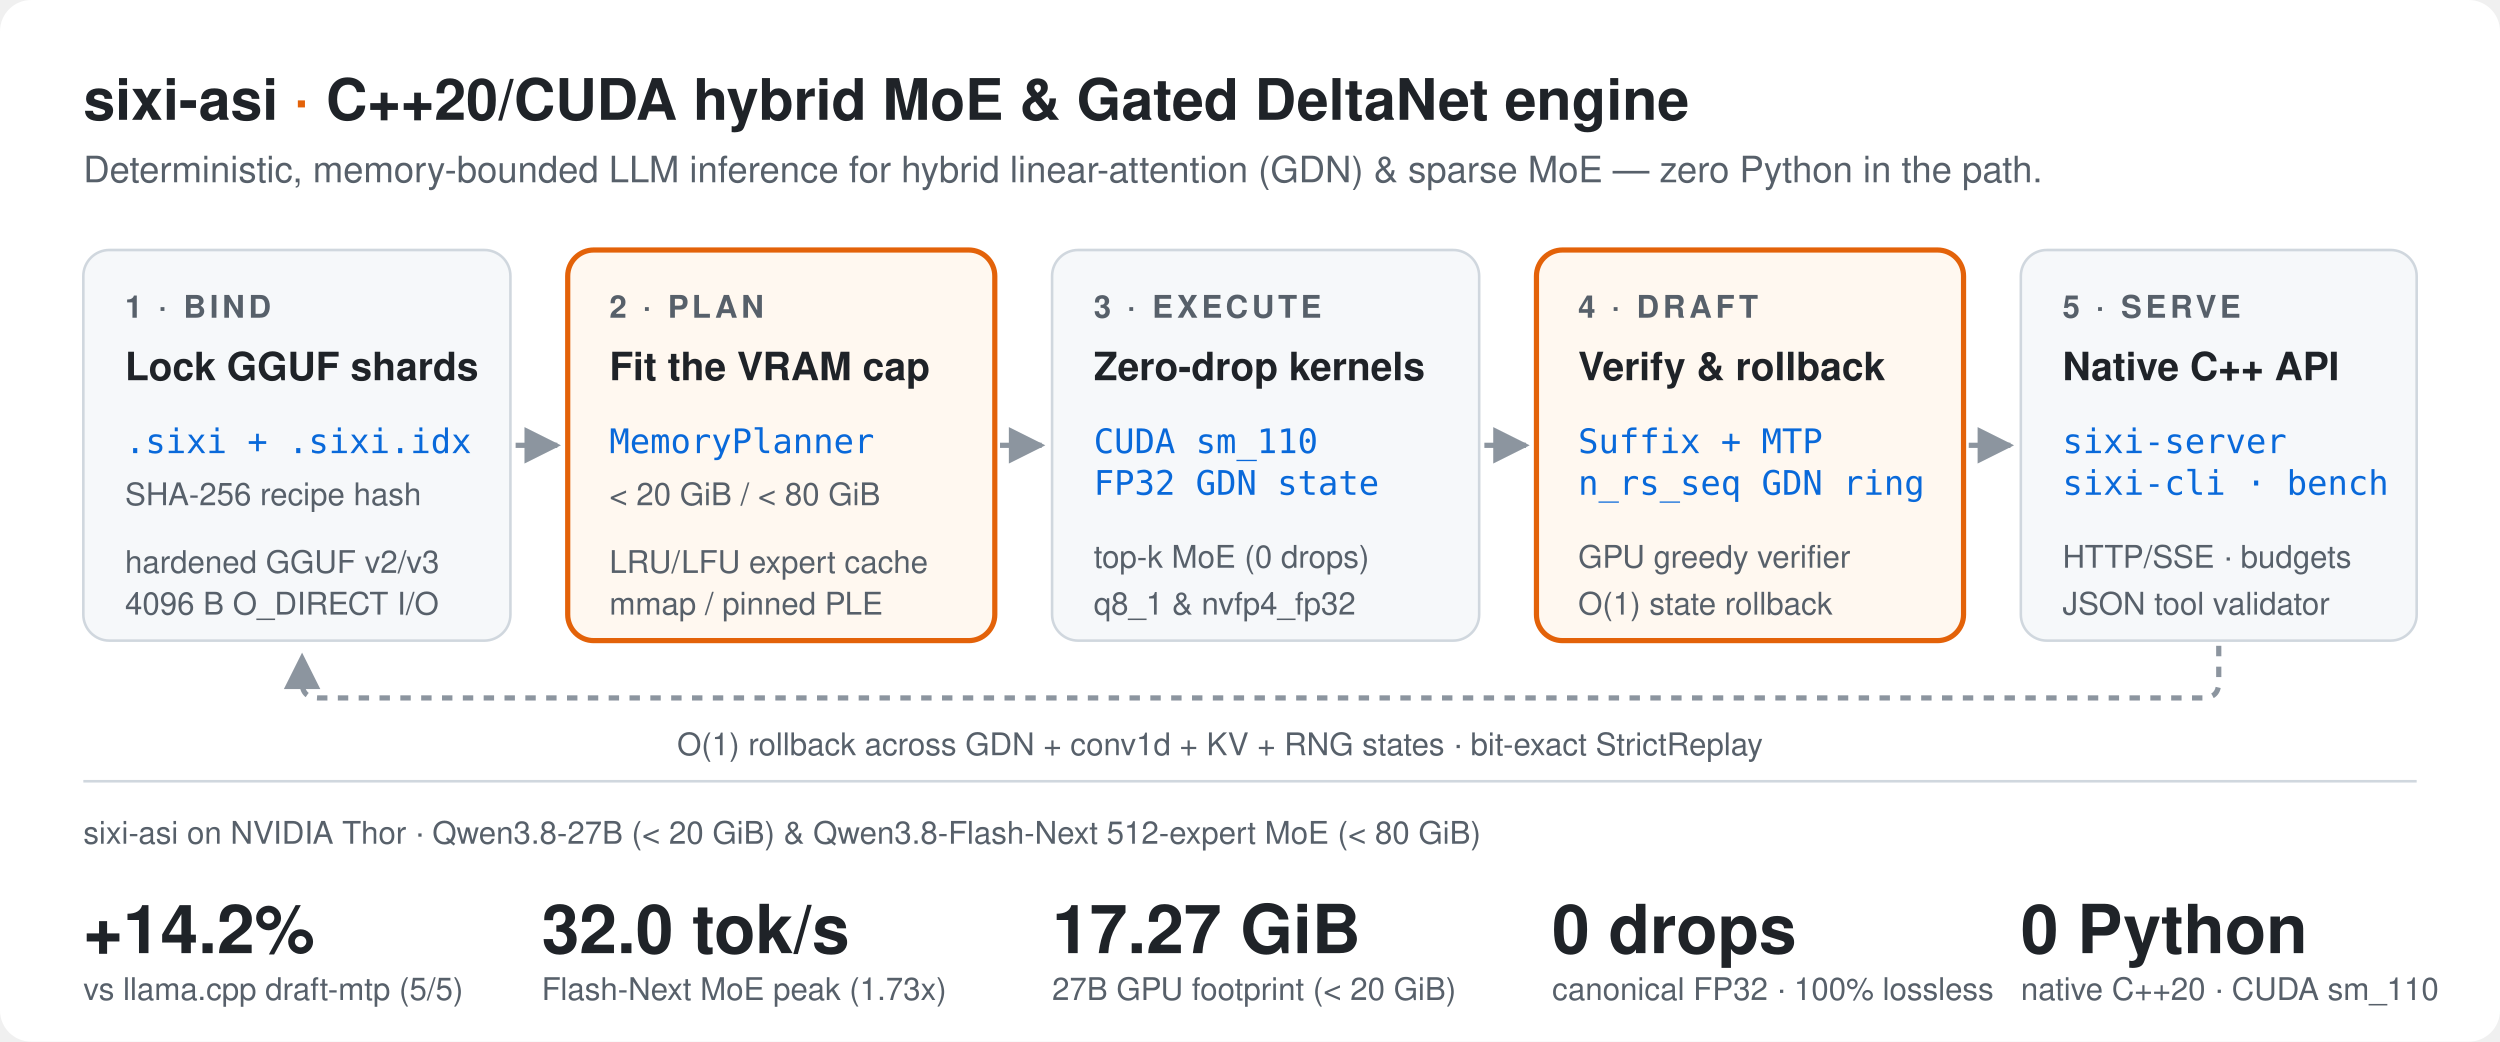
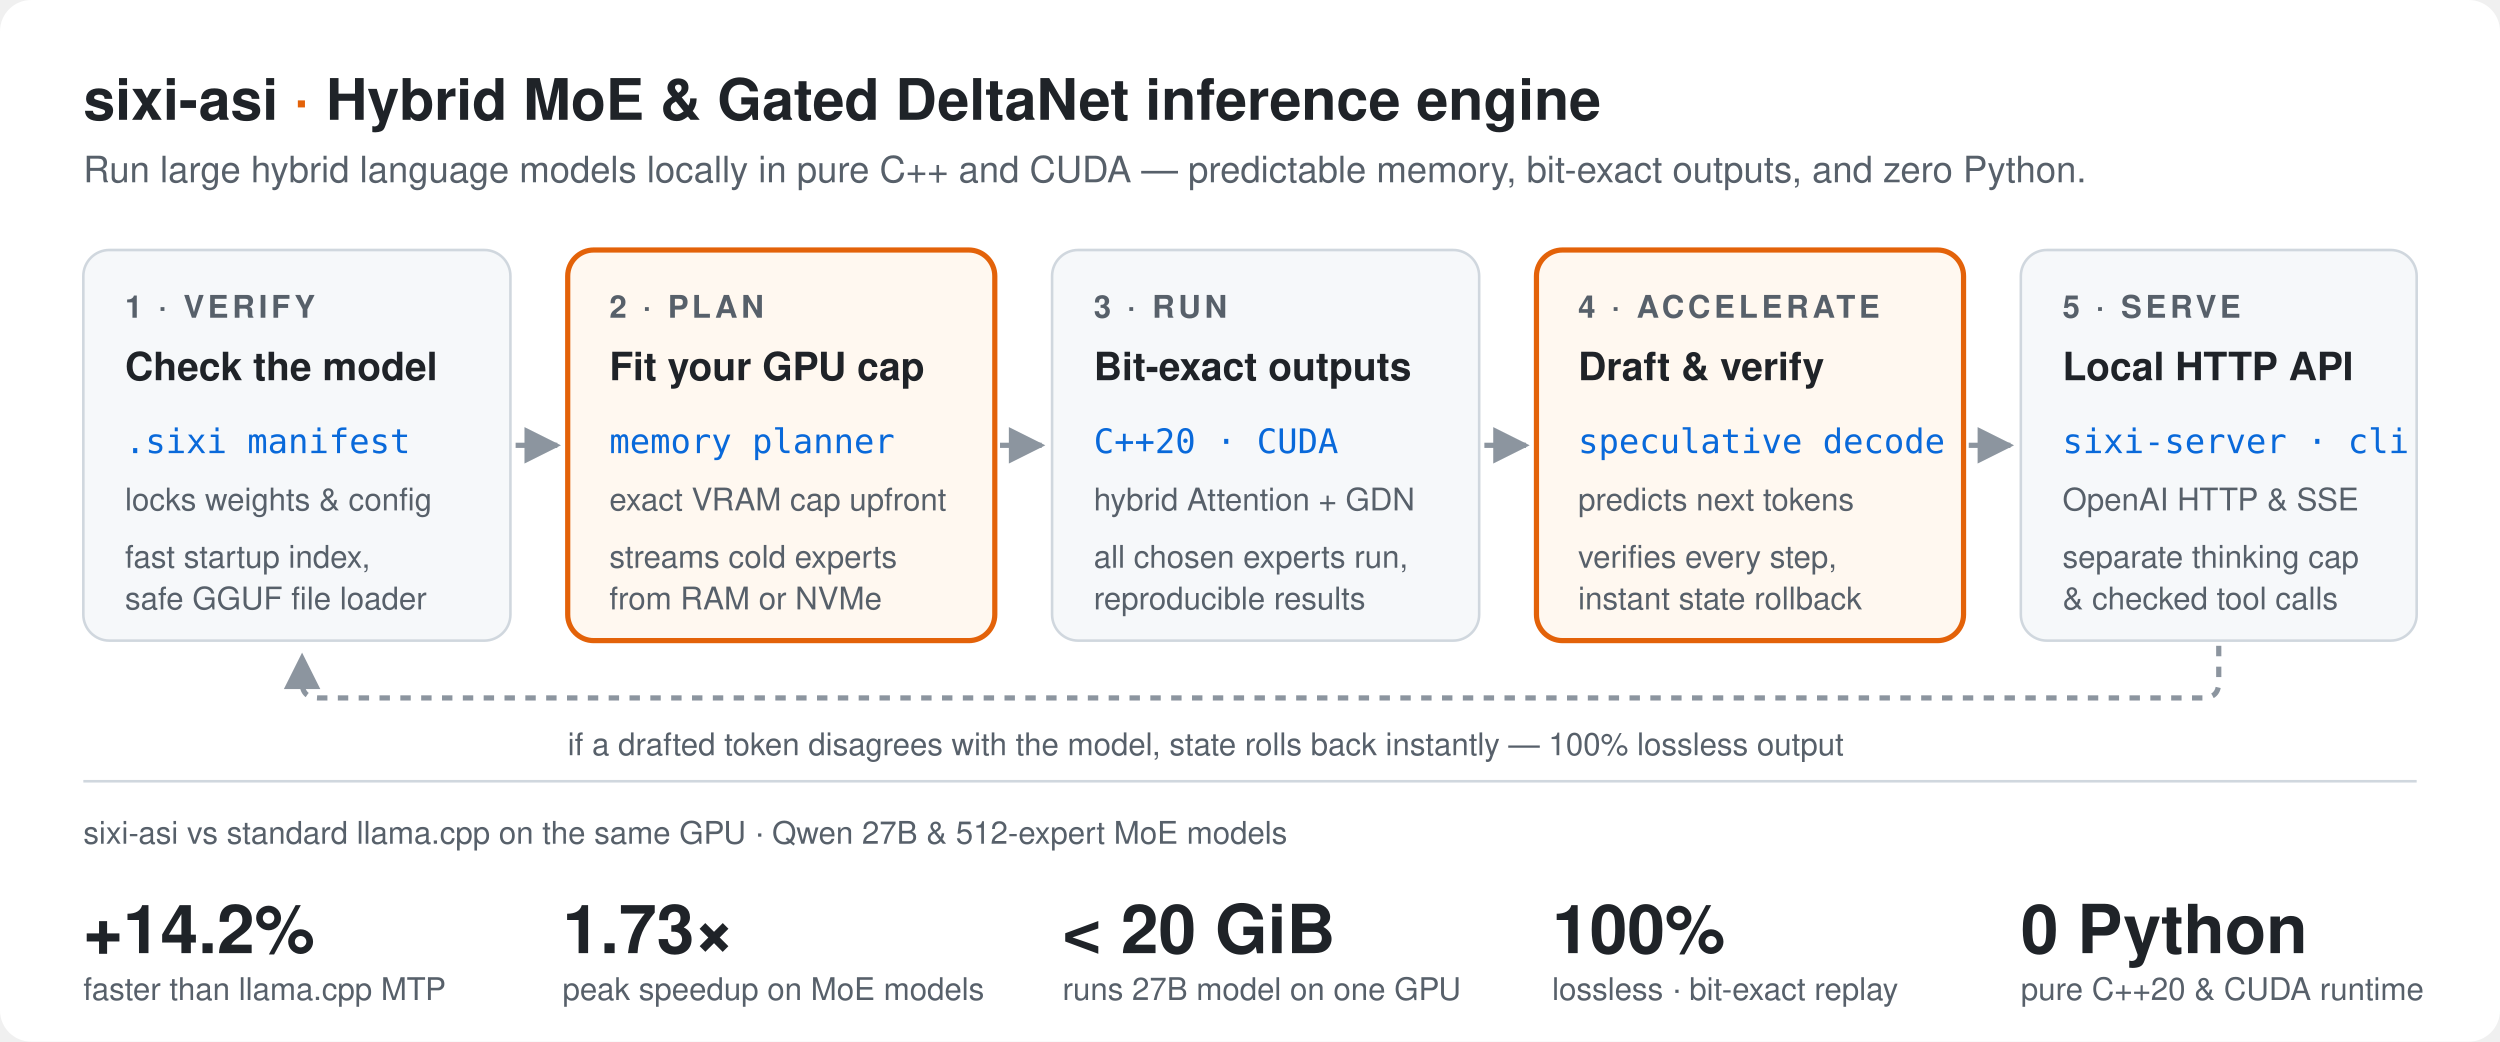
<svg xmlns="http://www.w3.org/2000/svg" viewBox="0 0 960 400" width="960" height="400" font-family="-apple-system, BlinkMacSystemFont, 'Segoe UI', Helvetica, Arial, sans-serif">
  <style>
    .bg { fill: #ffffff; }
    .card { fill: #f6f8fa; stroke: #d0d7de; }
    .core { fill: #fff8f0; stroke: #e36209; stroke-width: 2; }
    .step { fill: #57606a; font-size: 12px; font-weight: 600; letter-spacing: .12em; }
    .q { fill: #1f2328; font-size: 15px; font-weight: 600; }
    .repo { fill: #0969da; font-size: 13px; font-family: ui-monospace, SFMono-Regular, Menlo, monospace; }
    .note { fill: #57606a; font-size: 12px; }
    .title { fill: #1f2328; font-size: 22px; font-weight: 700; }
    .sub { fill: #57606a; font-size: 14px; }
    .arrow { stroke: #8c959f; stroke-width: 2; fill: none; }
    .head { fill: #8c959f; }
    .kpi { fill: #1f2328; font-size: 26px; font-weight: 700; }
    .kpil { fill: #57606a; font-size: 12px; }
    .accent { fill: #e36209; }
    .rule { stroke: #d0d7de; }
    @media (prefers-color-scheme: dark) {
      .bg { fill: #0d1117; }
      .card { fill: #161b22; stroke: #30363d; }
      .core { fill: #1f1610; stroke: #f0883e; }
      .step, .note, .sub, .kpil { fill: #8d96a0; }
      .q, .title, .kpi { fill: #e6edf3; }
      .repo { fill: #4493f8; }
      .arrow { stroke: #6e7681; }
      .head { fill: #6e7681; }
      .accent { fill: #f0883e; }
      .rule { stroke: #30363d; }
    }
  </style>
  <defs>
    <marker id="a" viewBox="0 0 10 10" refX="9" refY="5" markerWidth="7" markerHeight="7" orient="auto">
      <path class="head" d="M0,0 L10,5 L0,10 z" />
    </marker>
  </defs>
  <rect class="bg" width="960" height="400" rx="12" />
-   <text class="title" x="32" y="46">sixi-asi <tspan class="accent">·</tspan> C++20/CUDA hybrid MoE &amp; Gated DeltaNet engine</text>
-   <text class="sub" x="32" y="70">Deterministic, memory-bounded LLM inference for hybrid linear-attention (GDN) &amp; sparse MoE — zero Python in the path.</text>
+   <text class="title" x="32" y="46">sixi-asi <tspan class="accent">·</tspan> Hybrid MoE &amp; Gated DeltaNet inference engine</text>
+   <text class="sub" x="32" y="70">Run large hybrid language models locally in pure C++ and CUDA — predictable memory, bit-exact outputs, and zero Python.</text>
  <g>
    <rect class="card" x="32" y="96" width="164" height="150" rx="10" />
-     <text class="step" x="48" y="122">1 · BIND</text>
-     <text class="q" x="48" y="146">Lock GGUF shards</text>
-     <text class="repo" x="48" y="174">.sixi + .sixi.idx</text>
-     <text class="note" x="48" y="194">SHA-256 recipe hash</text>
-     <text class="note" x="48" y="220">hardened GGUF v2/v3</text>
-     <text class="note" x="48" y="236">4096 B O_DIRECT I/O</text>
+     <text class="step" x="48" y="122">1 · VERIFY</text>
+     <text class="q" x="48" y="146">Check the model</text>
+     <text class="repo" x="48" y="174">.sixi manifest</text>
+     <text class="note" x="48" y="196">locks weights &amp; config</text>
+     <text class="note" x="48" y="218">fast startup index,</text>
+     <text class="note" x="48" y="234">safe GGUF file loader</text>
  </g>
  <path class="arrow" d="M198,171 L214,171" marker-end="url(#a)" />
  <g>
    <rect class="core" x="218" y="96" width="164" height="150" rx="10" />
    <text class="step" x="234" y="122">2 · PLAN</text>
-     <text class="q" x="234" y="146">Fit the VRAM cap</text>
-     <text class="repo" x="234" y="174">MemoryPlanner</text>
-     <text class="note" x="234" y="194">&lt; 20 GiB / &lt; 80 GiB</text>
-     <text class="note" x="234" y="220">LRU/LFU expert cache</text>
-     <text class="note" x="234" y="236">mmap / pinned PLE</text>
+     <text class="q" x="234" y="146">Fit your GPU cap</text>
+     <text class="repo" x="234" y="174">memory planner</text>
+     <text class="note" x="234" y="196">exact VRAM cap upfront</text>
+     <text class="note" x="234" y="218">streams cold experts</text>
+     <text class="note" x="234" y="234">from RAM or NVMe</text>
  </g>
  <path class="arrow" d="M384,171 L400,171" marker-end="url(#a)" />
  <g>
    <rect class="card" x="404" y="96" width="164" height="150" rx="10" />
-     <text class="step" x="420" y="122">3 · EXECUTE</text>
-     <text class="q" x="420" y="146">Zero-drop kernels</text>
-     <text class="repo" x="420" y="174">CUDA sm_110</text>
-     <text class="repo" x="420" y="190">FP32 GDN state</text>
-     <text class="note" x="420" y="218">top-k MoE (0 drops)</text>
-     <text class="note" x="420" y="236">q8_1 &amp; nvfp4_fp32</text>
+     <text class="step" x="420" y="122">3 · RUN</text>
+     <text class="q" x="420" y="146">Bit-exact outputs</text>
+     <text class="repo" x="420" y="174">C++20 · CUDA</text>
+     <text class="note" x="420" y="196">hybrid Attention + GDN</text>
+     <text class="note" x="420" y="218">all chosen experts run,</text>
+     <text class="note" x="420" y="234">reproducible results</text>
  </g>
  <path class="arrow" d="M570,171 L586,171" marker-end="url(#a)" />
  <g>
    <rect class="core" x="590" y="96" width="164" height="150" rx="10" />
-     <text class="step" x="606" y="122">4 · DRAFT</text>
-     <text class="q" x="606" y="146">Verify &amp; rollback</text>
-     <text class="repo" x="606" y="174">Suffix + MTP</text>
-     <text class="repo" x="606" y="190">n_rs_seq GDN ring</text>
-     <text class="note" x="606" y="218">GPU greedy verifier</text>
-     <text class="note" x="606" y="236">O(1) state rollback</text>
+     <text class="step" x="606" y="122">4 · ACCELERATE</text>
+     <text class="q" x="606" y="146">Draft &amp; verify</text>
+     <text class="repo" x="606" y="174">speculative decode</text>
+     <text class="note" x="606" y="196">predicts next tokens</text>
+     <text class="note" x="606" y="218">verifies every step,</text>
+     <text class="note" x="606" y="234">instant state rollback</text>
  </g>
  <path class="arrow" d="M756,171 L772,171" marker-end="url(#a)" />
  <g>
    <rect class="card" x="776" y="96" width="152" height="150" rx="10" />
    <text class="step" x="792" y="122">5 · SERVE</text>
-     <text class="q" x="792" y="146">Native C++ API</text>
-     <text class="repo" x="792" y="174">sixi-server</text>
-     <text class="repo" x="792" y="190">sixi-cli · bench</text>
-     <text class="note" x="792" y="218">HTTP/SSE · budgets</text>
-     <text class="note" x="792" y="236">JSON tool validator</text>
+     <text class="q" x="792" y="146">Local HTTP API</text>
+     <text class="repo" x="792" y="174">sixi-server · cli</text>
+     <text class="note" x="792" y="196">OpenAI HTTP &amp; SSE</text>
+     <text class="note" x="792" y="218">separate thinking cap</text>
+     <text class="note" x="792" y="234">&amp; checked tool calls</text>
  </g>
  <path class="arrow" d="M852,248 L852,262 Q852,268 846,268 L122,268 Q116,268 116,262 L116,252" marker-end="url(#a)" stroke-dasharray="4 4" />
-   <text class="note" x="260" y="290">O(1) rollback across GDN + conv1d + KV + RNG states · bit-exact StrictReplay</text>
+   <text class="note" x="218" y="290">if a drafted token disagrees with the model, state rolls back instantly — 100% lossless output</text>
  <line class="rule" x1="32" y1="300" x2="928" y2="300" />
-   <text class="kpil" x="32" y="324">sixi-asi on NVIDIA Thor · Qwen3.8-27B (&lt; 20 GiB) &amp; Qwen3.8-Flash-Next 512-expert MoE (&lt; 80 GiB)</text>
+   <text class="kpil" x="32" y="324">sixi-asi vs standard llama.cpp on the same GPU · Qwen 27B &amp; 512-expert MoE models</text>
  <g>
    <text class="kpi" x="32" y="366">+14.2%</text>
-     <text class="kpil" x="32" y="384">vs llama.cpp draft-mtp (5/5)</text>
-     <text class="kpi" x="208" y="366">32.0 tok/s</text>
-     <text class="kpil" x="208" y="384">Flash-Next MoE peak (1.73x)</text>
-     <text class="kpi" x="404" y="366">17.27 GiB</text>
-     <text class="kpil" x="404" y="384">27B GPU footprint (&lt; 20 GiB)</text>
-     <text class="kpi" x="596" y="366">0 drops</text>
-     <text class="kpil" x="596" y="384">canonical FP32 · 100% lossless</text>
+     <text class="kpil" x="32" y="384">faster than llama.cpp MTP</text>
+     <text class="kpi" x="216" y="366">1.73×</text>
+     <text class="kpil" x="216" y="384">peak speedup on MoE models</text>
+     <text class="kpi" x="408" y="366">&lt; 20 GiB</text>
+     <text class="kpil" x="408" y="384">runs 27B model on one GPU</text>
+     <text class="kpi" x="596" y="366">100%</text>
+     <text class="kpil" x="596" y="384">lossless · bit-exact replay</text>
    <text class="kpi" x="776" y="366">0 Python</text>
-     <text class="kpil" x="776" y="384">native C++20 · CUDA sm_110</text>
+     <text class="kpil" x="776" y="384">pure C++20 &amp; CUDA runtime</text>
  </g>
</svg>
